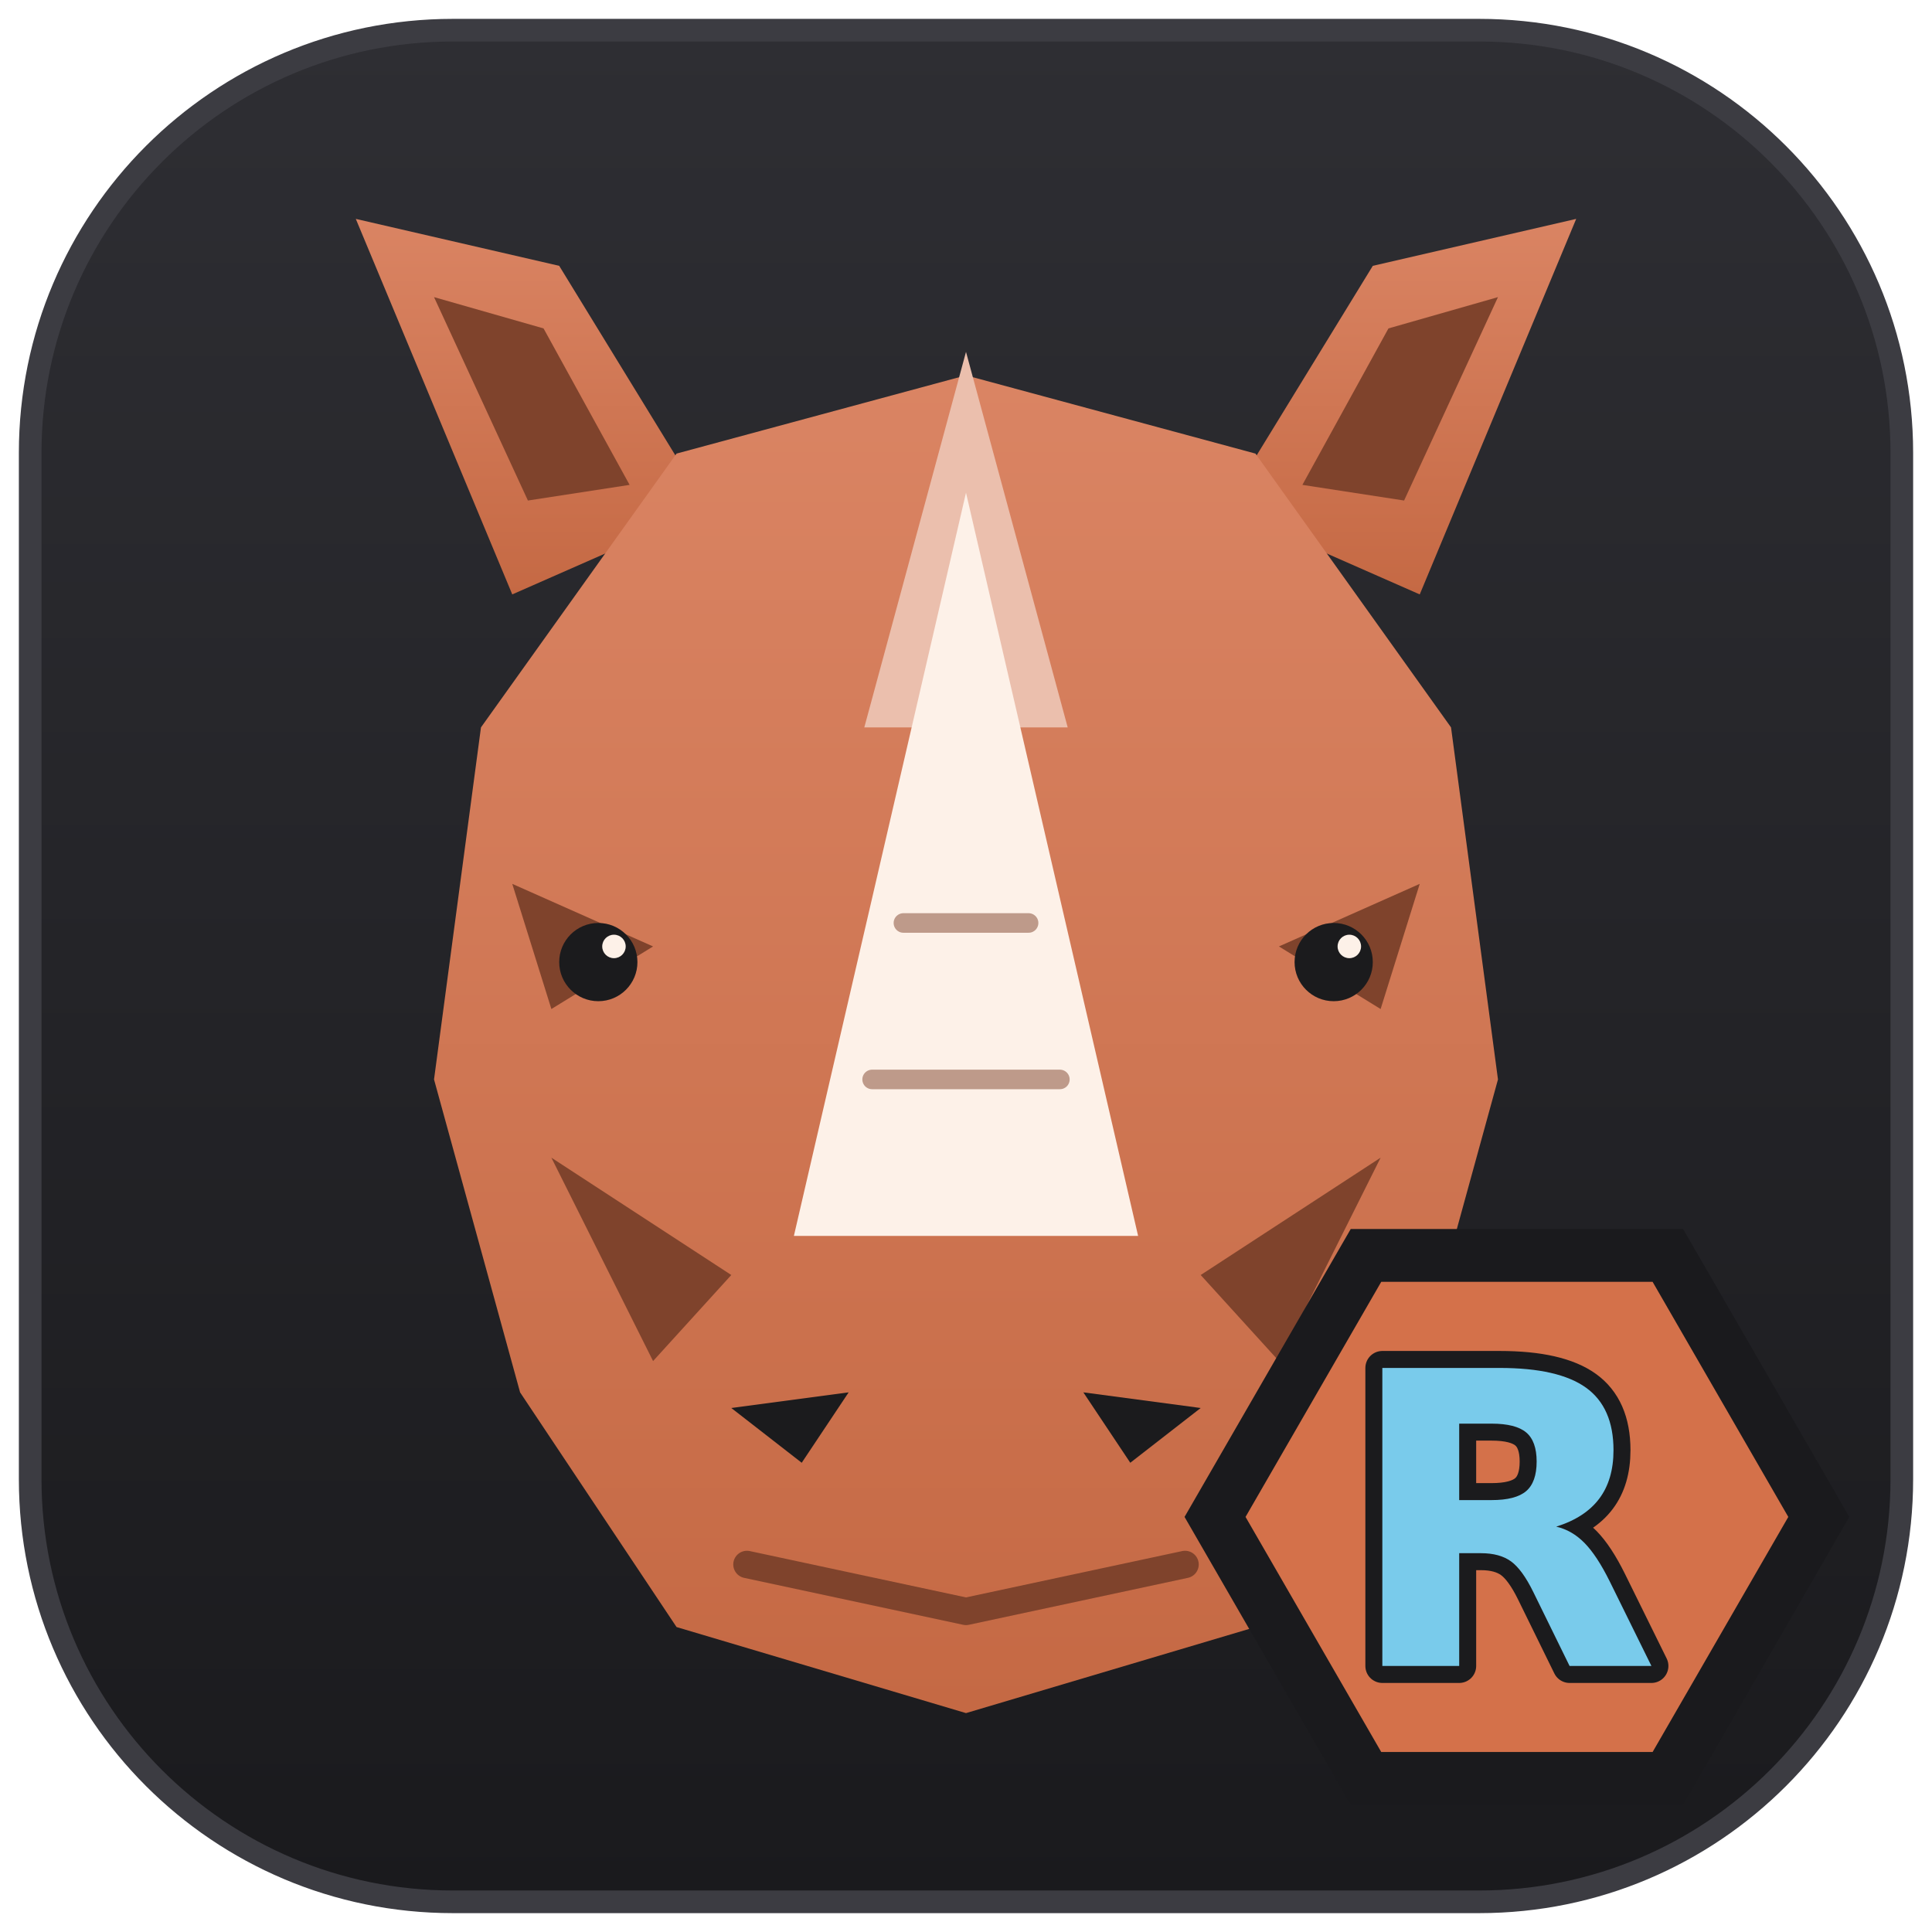
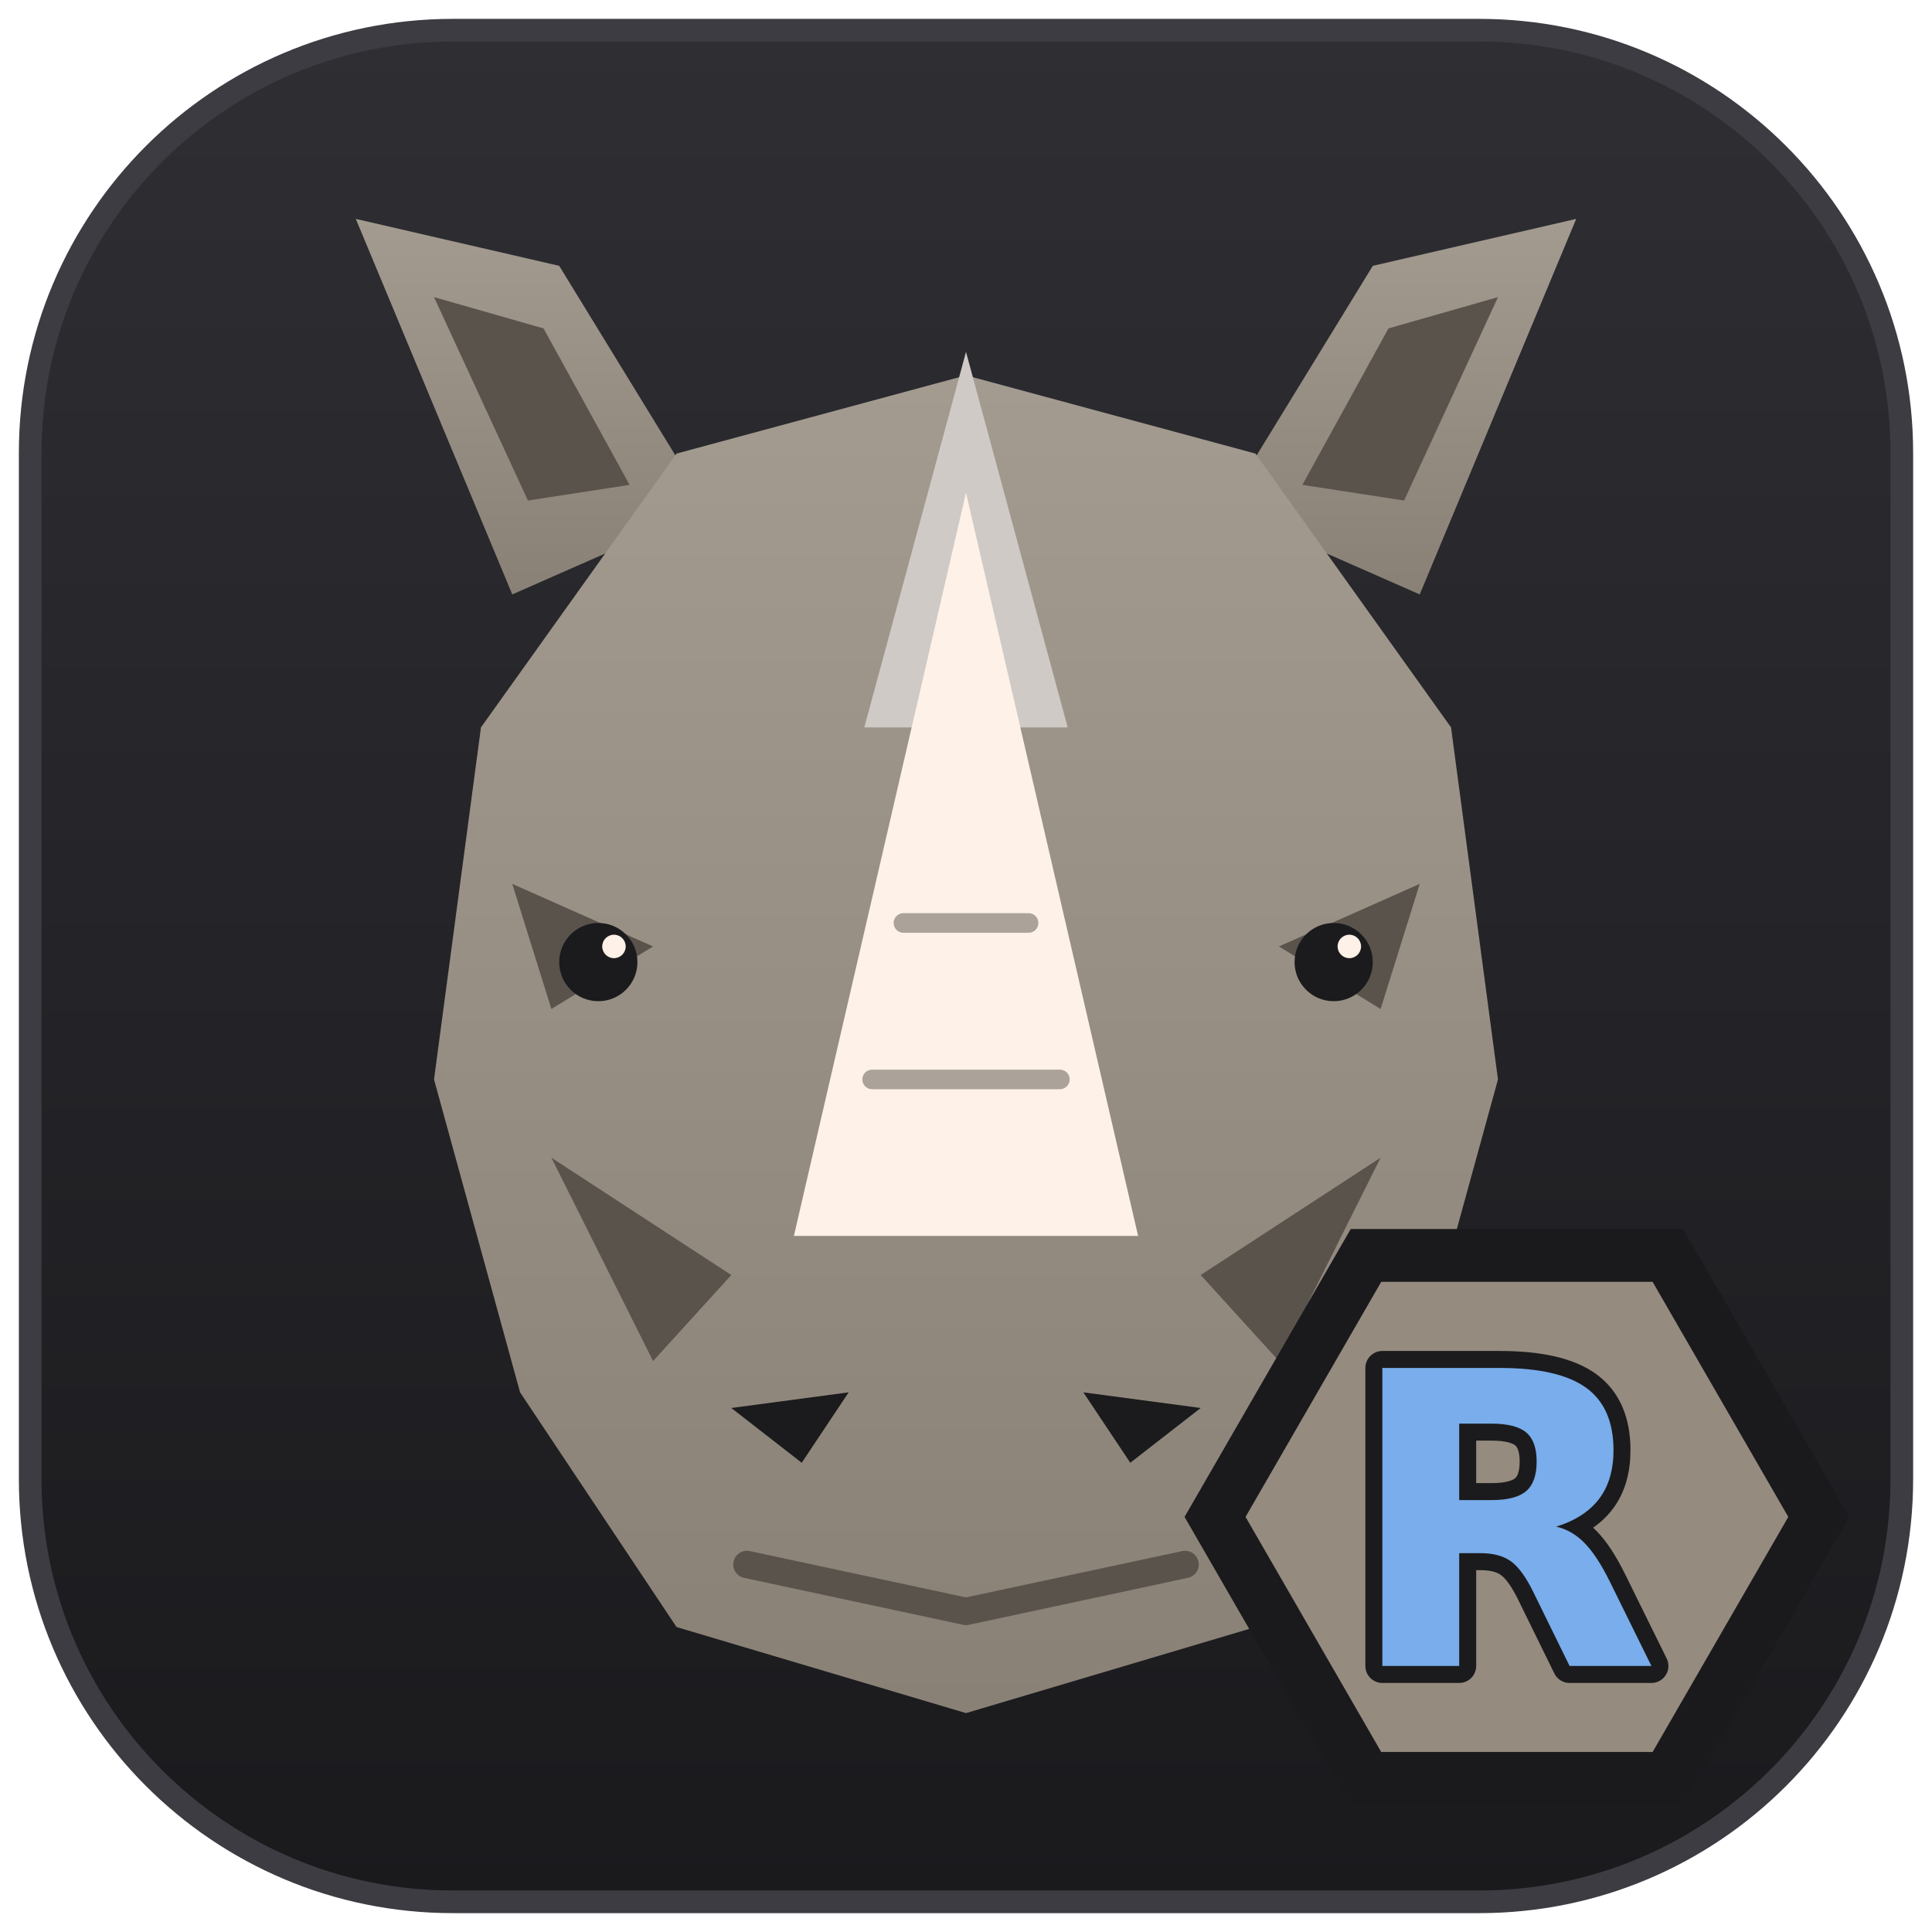
<svg xmlns="http://www.w3.org/2000/svg" viewBox="0 0 512 512" width="512" height="512">
  <defs>
    <linearGradient id="romeo-g" x1="0" y1="0" x2="0" y2="1">
      <stop offset="0" stop-color="#2e2e33" />
      <stop offset="1" stop-color="#1a1a1d" />
    </linearGradient>
    <linearGradient id="romeo-m" x1="0" y1="0" x2="0" y2="1">
-       <stop offset="0" stop-color="#da8463" />
-       <stop offset="1" stop-color="#c56944" />
+       <stop offset="0" stop-color="#a39b90" />
+       <stop offset="1" stop-color="#8a8176" />
    </linearGradient>
    <clipPath id="romeo-tile">
      <rect x="8" y="8" width="496" height="496" rx="112" />
    </clipPath>
  </defs>
  <rect x="8" y="8" width="496" height="496" rx="112" fill="url(#romeo-g)" />
  <g clip-path="url(#romeo-tile)">
    <g transform="translate(256.0,256.0) scale(1.0366) translate(-256.0,-271.0)">
      <path d="M140,176 L100,80 L152,92 L190,154 Z" fill="url(#romeo-m)" />
      <path d="M372,176 L412,80 L360,92 L322,154 Z" fill="url(#romeo-m)" />
-       <path d="M144,152 L120,100 L148,108 L170,148 Z" fill="#7f432c" />
-       <path d="M368,152 L392,100 L364,108 L342,148 Z" fill="#7f432c" />
+       <path d="M144,152 L120,100 L148,108 L170,148 Z" fill="#59534c" />
+       <path d="M368,152 L392,100 L364,108 L342,148 Z" fill="#59534c" />
      <path d="M256,120 L330,140 L380,210 L392,300 L370,380 L330,440 L256,462 L182,440 L142,380 L120,300 L132,210 L182,140 Z" fill="url(#romeo-m)" />
-       <path d="M150,320 L196,350 L176,372 Z M140,250 L176,266 L150,282 Z" fill="#7f432c" />
-       <path d="M362,320 L316,350 L336,372 Z M372,250 L336,266 L362,282 Z" fill="#7f432c" />
-       <path d="M230,210 L256,114 L282,210 Z" fill="#ebbfad" />
+       <path d="M150,320 L196,350 L176,372 Z M140,250 L176,266 L150,282 Z" fill="#59534c" />
+       <path d="M362,320 L316,350 L336,372 Z M372,250 L336,266 L362,282 Z" fill="#59534c" />
+       <path d="M230,210 L256,114 L282,210 Z" fill="#cfcac5" />
      <path d="M212,340 L256,150 L300,340 Z" fill="#fdf1e8" />
-       <path d="M232,300 L280,300 M240,260 L272,260" fill="none" stroke="#7f432c" stroke-width="5" stroke-linecap="round" stroke-linejoin="round" opacity="0.5" />
+       <path d="M232,300 L280,300 M240,260 L272,260" fill="none" stroke="#59534c" stroke-width="5" stroke-linecap="round" stroke-linejoin="round" opacity="0.5" />
      <path d="M196,384 L226,380 L214,398 Z" fill="#1b1b1d" />
      <path d="M316,384 L286,380 L298,398 Z" fill="#1b1b1d" />
-       <path d="M200,424 L256,436 L312,424" fill="none" stroke="#7f432c" stroke-width="7" stroke-linecap="round" stroke-linejoin="round" />
+       <path d="M200,424 L256,436 L312,424" fill="none" stroke="#59534c" stroke-width="7" stroke-linecap="round" stroke-linejoin="round" />
      <circle cx="162" cy="270" r="10" fill="#1b1b1d" />
      <circle cx="350" cy="270" r="10" fill="#1b1b1d" />
      <circle cx="166" cy="266" r="3" fill="#fdf1e8" />
      <circle cx="354" cy="266" r="3" fill="#fdf1e8" />
    </g>
-     <path d="M482.0,402.0 L442.0,471.3 L362.0,471.3 L322.0,402.0 L362.0,332.7 L442.0,332.7 Z" fill="#d4714a" stroke="#1a1a1d" stroke-width="14" stroke-linejoin="miter" />
-     <path d="M735 831Q856 831 908.5 876.0Q961 921 961 1024Q961 1126 908.5 1170.0Q856 1214 735 1214H573V831ZM573 565V0H188V1493H776Q1071 1493 1208.5 1394.0Q1346 1295 1346 1081Q1346 933 1274.5 838.0Q1203 743 1059 698Q1138 680 1200.5 616.5Q1263 553 1327 424L1536 0H1126L944 371Q889 483 832.5 524.0Q776 565 682 565Z" transform="translate(356.39,441.50) scale(0.0529,-0.0529)" fill="#79cbeb" stroke="#1b1b1d" stroke-width="170.1" stroke-linejoin="round" paint-order="stroke" />
+     <path d="M482.0,402.0 L442.0,471.3 L362.0,471.3 L322.0,402.0 L362.0,332.7 L442.0,332.7 Z" fill="#958b7f" stroke="#1a1a1d" stroke-width="14" stroke-linejoin="miter" />
+     <path d="M735 831Q856 831 908.5 876.0Q961 921 961 1024Q961 1126 908.5 1170.0Q856 1214 735 1214H573V831ZM573 565V0H188V1493H776Q1071 1493 1208.5 1394.0Q1346 1295 1346 1081Q1346 933 1274.5 838.0Q1203 743 1059 698Q1138 680 1200.5 616.5Q1263 553 1327 424L1536 0H1126L944 371Q889 483 832.5 524.0Q776 565 682 565Z" transform="translate(356.39,441.50) scale(0.0529,-0.0529)" fill="#79adeb" stroke="#1b1b1d" stroke-width="170.1" stroke-linejoin="round" paint-order="stroke" />
  </g>
  <rect x="8" y="8" width="496" height="496" rx="112" fill="none" stroke="#3c3c42" stroke-width="6" />
</svg>
